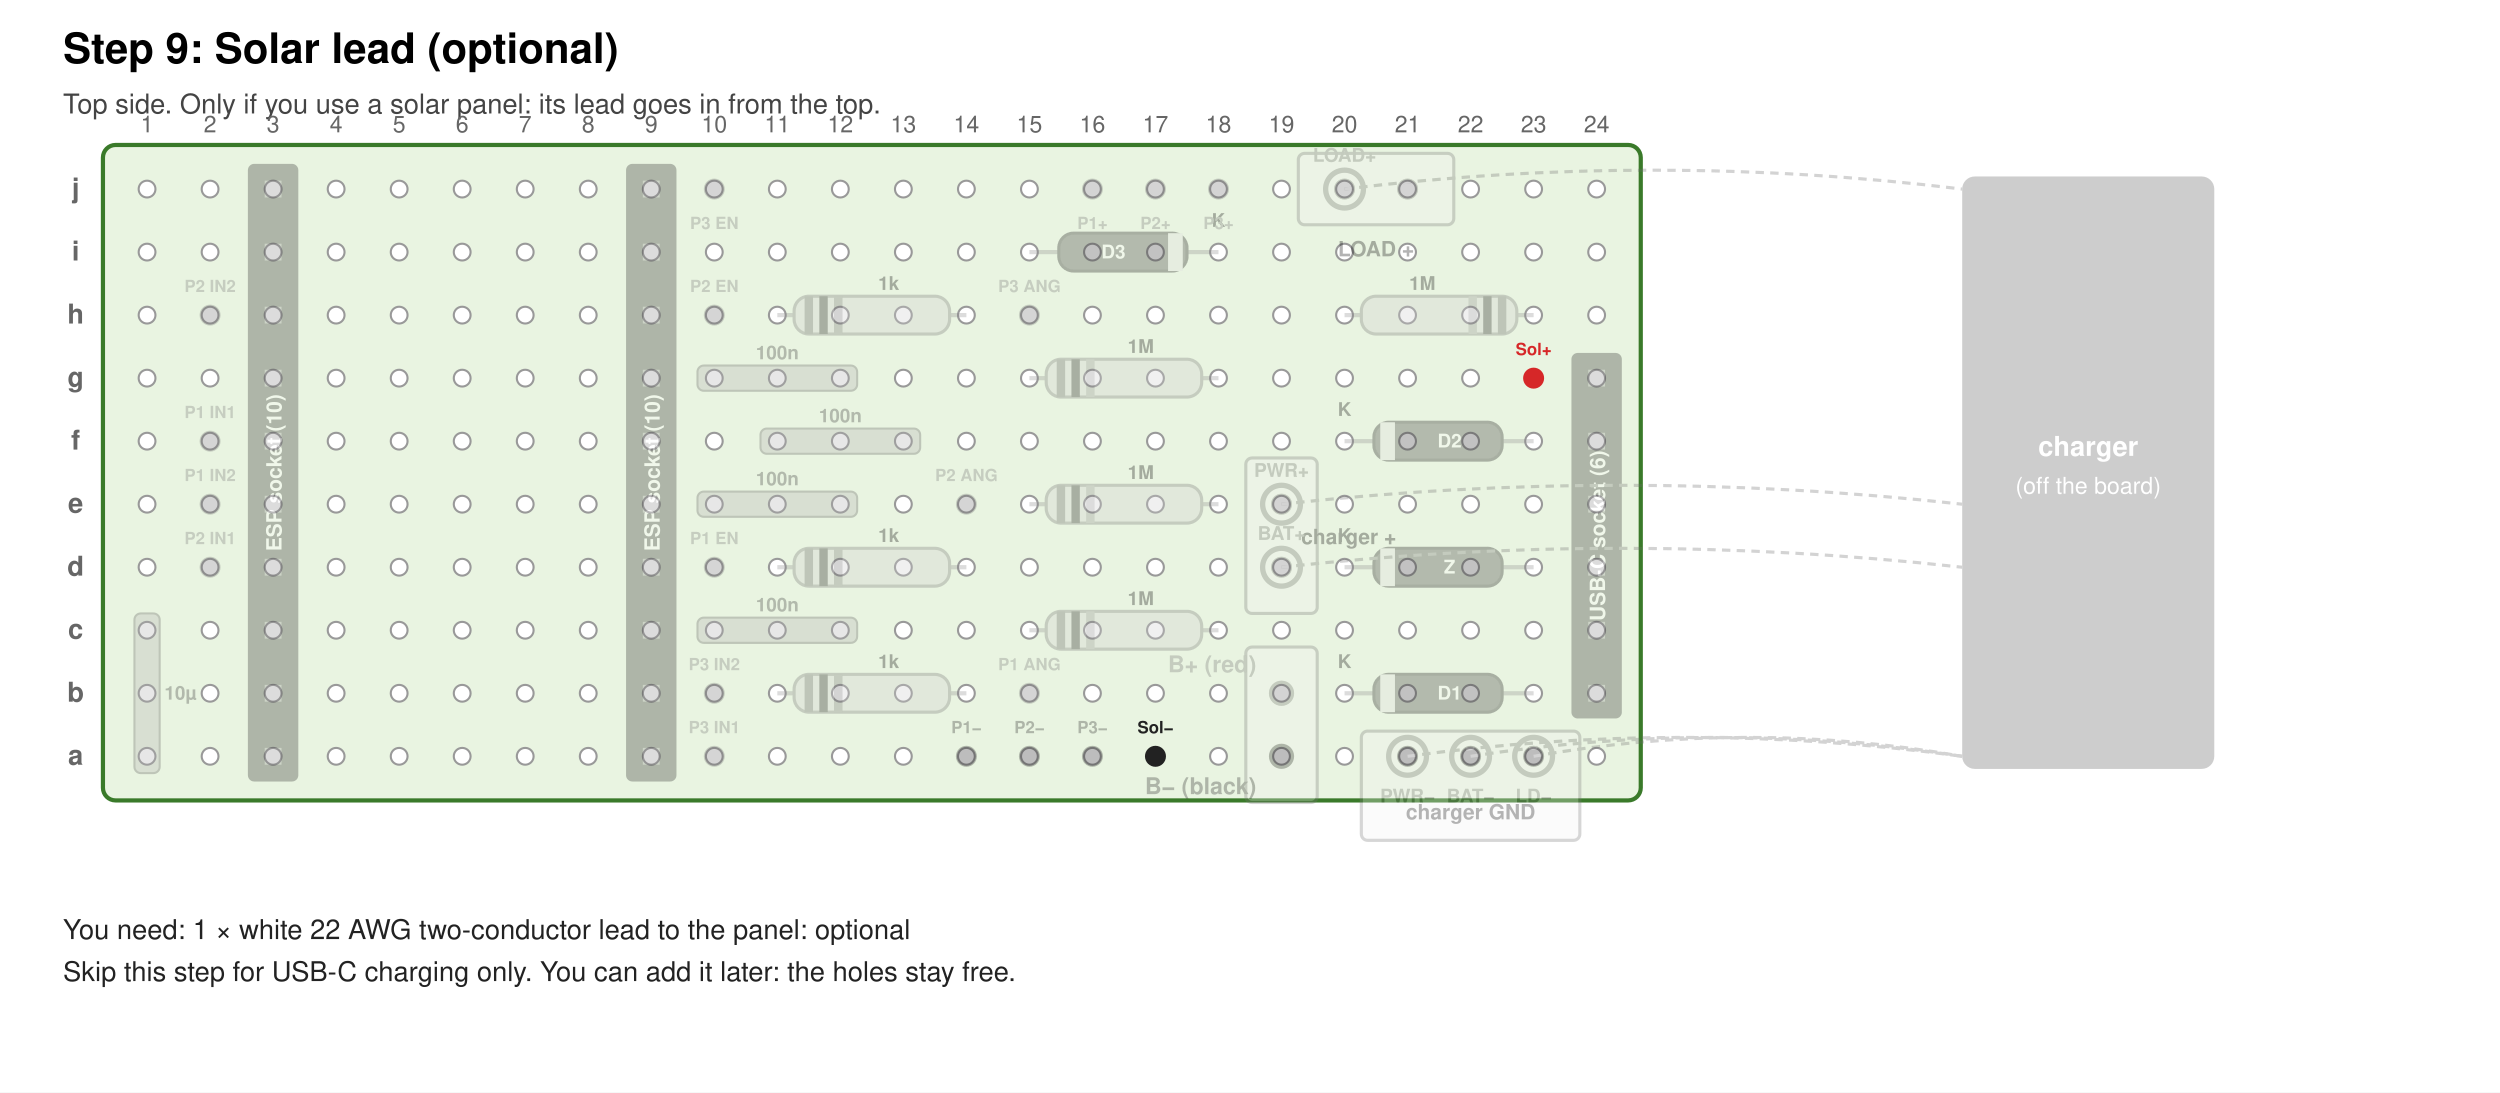
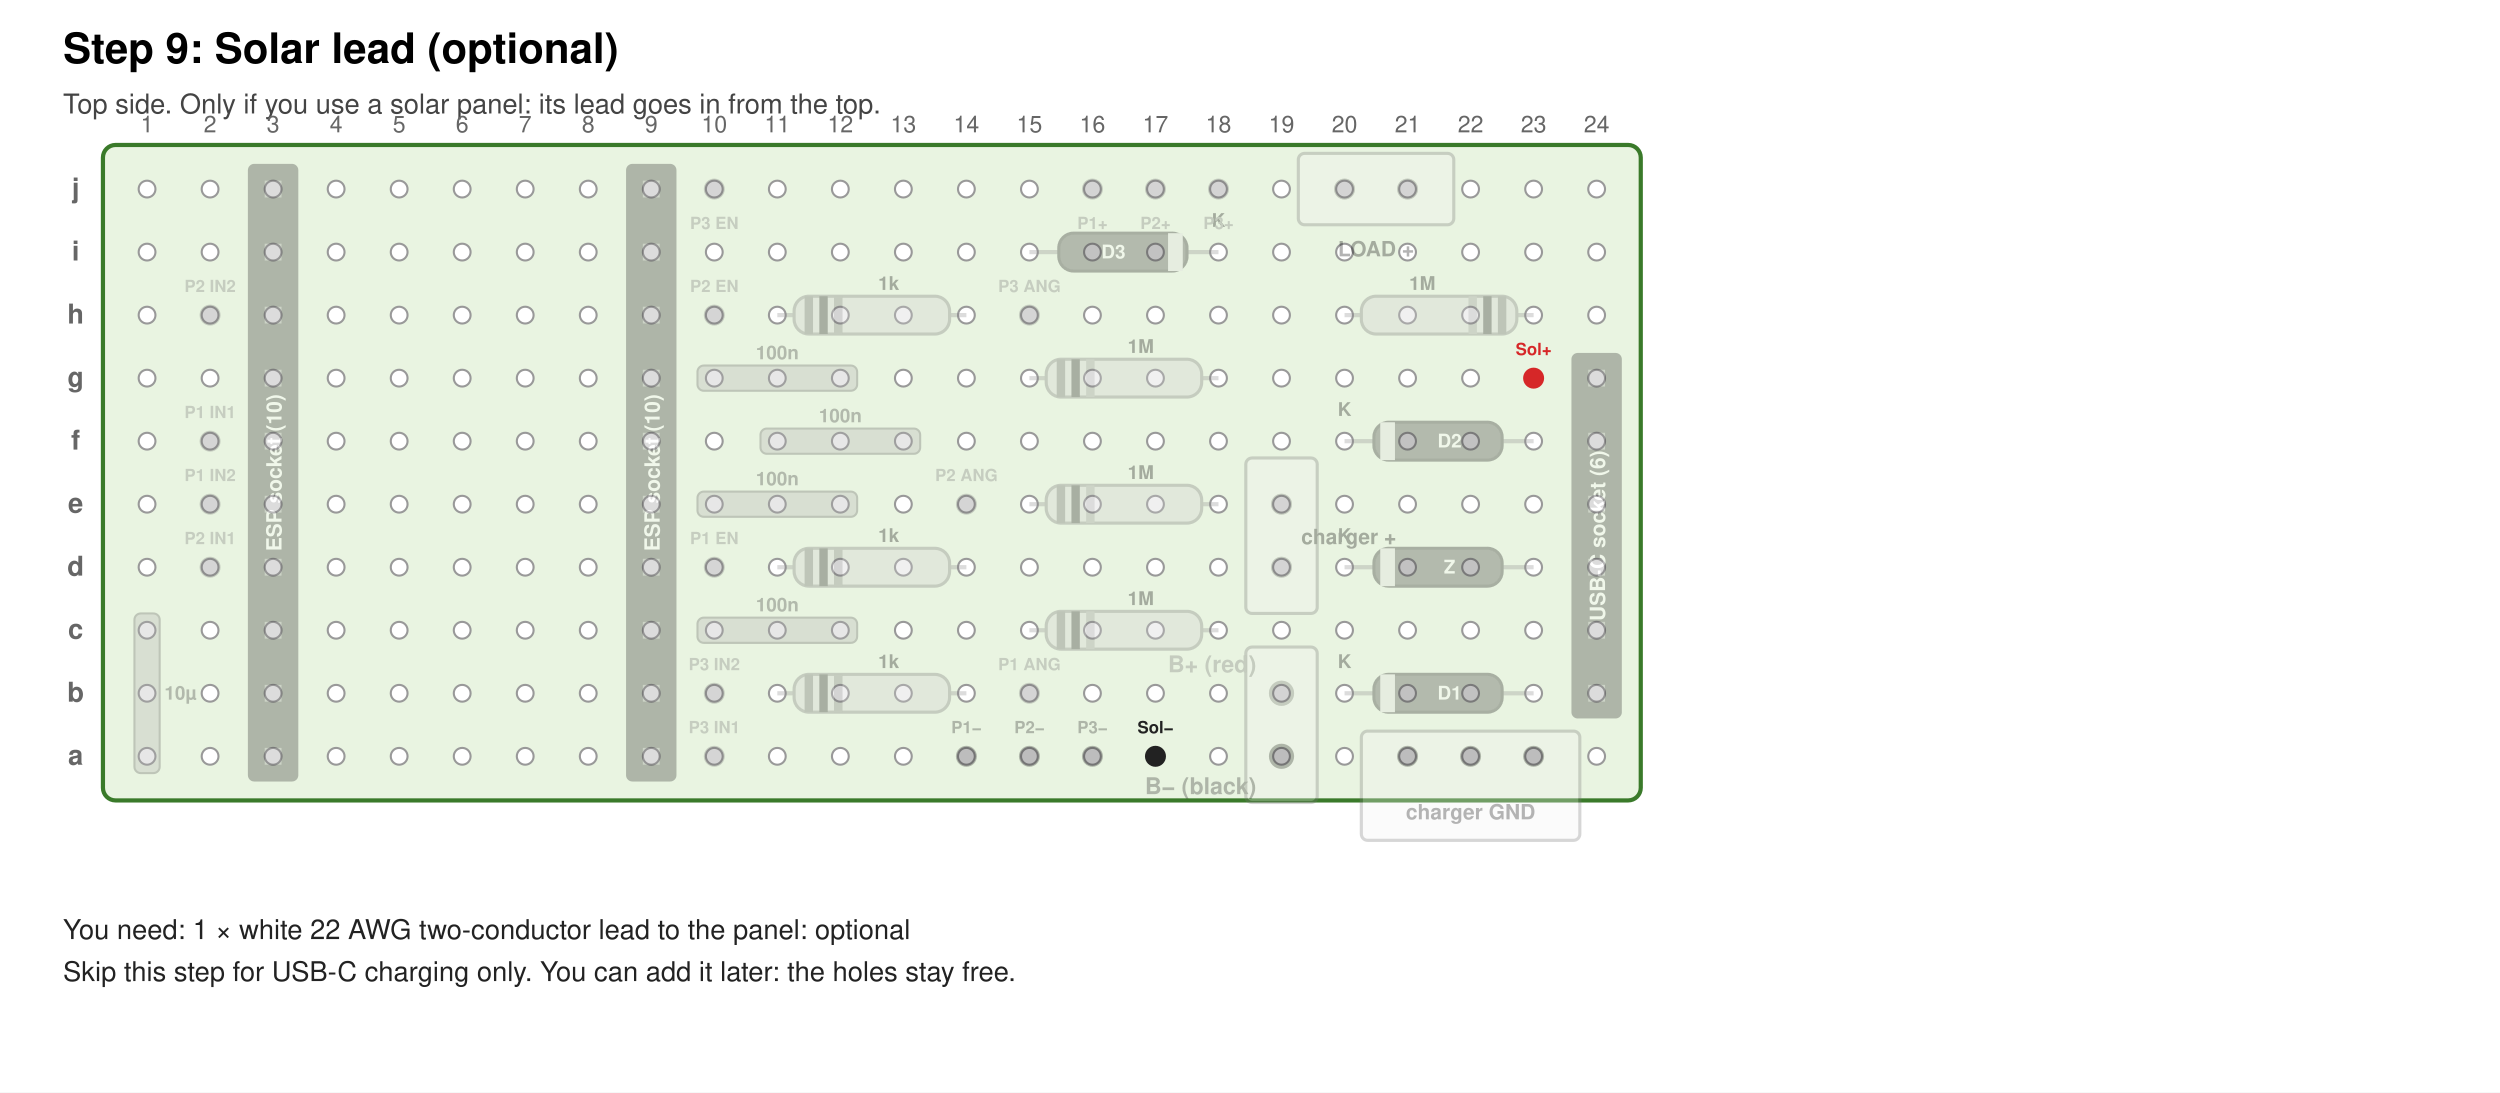
<svg xmlns="http://www.w3.org/2000/svg" width="1190" height="520" font-family="Helvetica,Arial">
  <defs>
    <filter id="mute">
      <feColorMatrix type="saturate" values="0" />
    </filter>
  </defs>
  <rect width="100%" height="100%" fill="#ffffff" />
  <text x="30" y="30" font-size="20" font-weight="bold">Step 9: Solar lead (optional)</text>
  <text x="30" y="54" font-size="13" fill="#444">Top side. Only if you use a solar panel: its lead goes in from the top.</text>
  <rect x="49" y="69" width="732" height="312" rx="6" fill="#e9f4e1" stroke="#3a7a2a" stroke-width="2" />
  <text x="70" y="63" font-size="11" fill="#666" text-anchor="middle">1</text>
  <text x="100" y="63" font-size="11" fill="#666" text-anchor="middle">2</text>
  <text x="130" y="63" font-size="11" fill="#666" text-anchor="middle">3</text>
  <text x="160" y="63" font-size="11" fill="#666" text-anchor="middle">4</text>
  <text x="190" y="63" font-size="11" fill="#666" text-anchor="middle">5</text>
  <text x="220" y="63" font-size="11" fill="#666" text-anchor="middle">6</text>
  <text x="250" y="63" font-size="11" fill="#666" text-anchor="middle">7</text>
  <text x="280" y="63" font-size="11" fill="#666" text-anchor="middle">8</text>
  <text x="310" y="63" font-size="11" fill="#666" text-anchor="middle">9</text>
  <text x="340" y="63" font-size="11" fill="#666" text-anchor="middle">10</text>
  <text x="370" y="63" font-size="11" fill="#666" text-anchor="middle">11</text>
  <text x="400" y="63" font-size="11" fill="#666" text-anchor="middle">12</text>
  <text x="430" y="63" font-size="11" fill="#666" text-anchor="middle">13</text>
  <text x="460" y="63" font-size="11" fill="#666" text-anchor="middle">14</text>
  <text x="490" y="63" font-size="11" fill="#666" text-anchor="middle">15</text>
  <text x="520" y="63" font-size="11" fill="#666" text-anchor="middle">16</text>
  <text x="550" y="63" font-size="11" fill="#666" text-anchor="middle">17</text>
  <text x="580" y="63" font-size="11" fill="#666" text-anchor="middle">18</text>
  <text x="610" y="63" font-size="11" fill="#666" text-anchor="middle">19</text>
  <text x="640" y="63" font-size="11" fill="#666" text-anchor="middle">20</text>
  <text x="670" y="63" font-size="11" fill="#666" text-anchor="middle">21</text>
  <text x="700" y="63" font-size="11" fill="#666" text-anchor="middle">22</text>
  <text x="730" y="63" font-size="11" fill="#666" text-anchor="middle">23</text>
  <text x="760" y="63" font-size="11" fill="#666" text-anchor="middle">24</text>
  <text x="36" y="364" font-size="13" font-weight="bold" fill="#666" text-anchor="middle">a</text>
  <text x="36" y="334" font-size="13" font-weight="bold" fill="#666" text-anchor="middle">b</text>
  <text x="36" y="304" font-size="13" font-weight="bold" fill="#666" text-anchor="middle">c</text>
  <text x="36" y="274" font-size="13" font-weight="bold" fill="#666" text-anchor="middle">d</text>
  <text x="36" y="244" font-size="13" font-weight="bold" fill="#666" text-anchor="middle">e</text>
  <text x="36" y="214" font-size="13" font-weight="bold" fill="#666" text-anchor="middle">f</text>
  <text x="36" y="184" font-size="13" font-weight="bold" fill="#666" text-anchor="middle">g</text>
  <text x="36" y="154" font-size="13" font-weight="bold" fill="#666" text-anchor="middle">h</text>
  <text x="36" y="124" font-size="13" font-weight="bold" fill="#666" text-anchor="middle">i</text>
  <text x="36" y="94" font-size="13" font-weight="bold" fill="#666" text-anchor="middle">j</text>
  <circle cx="70" cy="360" r="4" fill="#fff" stroke="#999" />
  <circle cx="70" cy="330" r="4" fill="#fff" stroke="#999" />
  <circle cx="70" cy="300" r="4" fill="#fff" stroke="#999" />
  <circle cx="70" cy="270" r="4" fill="#fff" stroke="#999" />
  <circle cx="70" cy="240" r="4" fill="#fff" stroke="#999" />
  <circle cx="70" cy="210" r="4" fill="#fff" stroke="#999" />
  <circle cx="70" cy="180" r="4" fill="#fff" stroke="#999" />
  <circle cx="70" cy="150" r="4" fill="#fff" stroke="#999" />
  <circle cx="70" cy="120" r="4" fill="#fff" stroke="#999" />
  <circle cx="70" cy="90" r="4" fill="#fff" stroke="#999" />
  <circle cx="100" cy="360" r="4" fill="#fff" stroke="#999" />
  <circle cx="100" cy="330" r="4" fill="#fff" stroke="#999" />
  <circle cx="100" cy="300" r="4" fill="#fff" stroke="#999" />
  <circle cx="100" cy="270" r="4" fill="#fff" stroke="#999" />
  <circle cx="100" cy="240" r="4" fill="#fff" stroke="#999" />
  <circle cx="100" cy="210" r="4" fill="#fff" stroke="#999" />
  <circle cx="100" cy="180" r="4" fill="#fff" stroke="#999" />
  <circle cx="100" cy="150" r="4" fill="#fff" stroke="#999" />
  <circle cx="100" cy="120" r="4" fill="#fff" stroke="#999" />
  <circle cx="100" cy="90" r="4" fill="#fff" stroke="#999" />
  <circle cx="130" cy="360" r="4" fill="#fff" stroke="#999" />
  <circle cx="130" cy="330" r="4" fill="#fff" stroke="#999" />
  <circle cx="130" cy="300" r="4" fill="#fff" stroke="#999" />
  <circle cx="130" cy="270" r="4" fill="#fff" stroke="#999" />
  <circle cx="130" cy="240" r="4" fill="#fff" stroke="#999" />
  <circle cx="130" cy="210" r="4" fill="#fff" stroke="#999" />
  <circle cx="130" cy="180" r="4" fill="#fff" stroke="#999" />
  <circle cx="130" cy="150" r="4" fill="#fff" stroke="#999" />
  <circle cx="130" cy="120" r="4" fill="#fff" stroke="#999" />
  <circle cx="130" cy="90" r="4" fill="#fff" stroke="#999" />
  <circle cx="160" cy="360" r="4" fill="#fff" stroke="#999" />
  <circle cx="160" cy="330" r="4" fill="#fff" stroke="#999" />
  <circle cx="160" cy="300" r="4" fill="#fff" stroke="#999" />
  <circle cx="160" cy="270" r="4" fill="#fff" stroke="#999" />
  <circle cx="160" cy="240" r="4" fill="#fff" stroke="#999" />
  <circle cx="160" cy="210" r="4" fill="#fff" stroke="#999" />
  <circle cx="160" cy="180" r="4" fill="#fff" stroke="#999" />
  <circle cx="160" cy="150" r="4" fill="#fff" stroke="#999" />
  <circle cx="160" cy="120" r="4" fill="#fff" stroke="#999" />
  <circle cx="160" cy="90" r="4" fill="#fff" stroke="#999" />
  <circle cx="190" cy="360" r="4" fill="#fff" stroke="#999" />
  <circle cx="190" cy="330" r="4" fill="#fff" stroke="#999" />
  <circle cx="190" cy="300" r="4" fill="#fff" stroke="#999" />
  <circle cx="190" cy="270" r="4" fill="#fff" stroke="#999" />
  <circle cx="190" cy="240" r="4" fill="#fff" stroke="#999" />
  <circle cx="190" cy="210" r="4" fill="#fff" stroke="#999" />
  <circle cx="190" cy="180" r="4" fill="#fff" stroke="#999" />
  <circle cx="190" cy="150" r="4" fill="#fff" stroke="#999" />
  <circle cx="190" cy="120" r="4" fill="#fff" stroke="#999" />
  <circle cx="190" cy="90" r="4" fill="#fff" stroke="#999" />
  <circle cx="220" cy="360" r="4" fill="#fff" stroke="#999" />
  <circle cx="220" cy="330" r="4" fill="#fff" stroke="#999" />
  <circle cx="220" cy="300" r="4" fill="#fff" stroke="#999" />
  <circle cx="220" cy="270" r="4" fill="#fff" stroke="#999" />
  <circle cx="220" cy="240" r="4" fill="#fff" stroke="#999" />
  <circle cx="220" cy="210" r="4" fill="#fff" stroke="#999" />
  <circle cx="220" cy="180" r="4" fill="#fff" stroke="#999" />
  <circle cx="220" cy="150" r="4" fill="#fff" stroke="#999" />
  <circle cx="220" cy="120" r="4" fill="#fff" stroke="#999" />
  <circle cx="220" cy="90" r="4" fill="#fff" stroke="#999" />
  <circle cx="250" cy="360" r="4" fill="#fff" stroke="#999" />
  <circle cx="250" cy="330" r="4" fill="#fff" stroke="#999" />
  <circle cx="250" cy="300" r="4" fill="#fff" stroke="#999" />
  <circle cx="250" cy="270" r="4" fill="#fff" stroke="#999" />
  <circle cx="250" cy="240" r="4" fill="#fff" stroke="#999" />
  <circle cx="250" cy="210" r="4" fill="#fff" stroke="#999" />
  <circle cx="250" cy="180" r="4" fill="#fff" stroke="#999" />
  <circle cx="250" cy="150" r="4" fill="#fff" stroke="#999" />
  <circle cx="250" cy="120" r="4" fill="#fff" stroke="#999" />
  <circle cx="250" cy="90" r="4" fill="#fff" stroke="#999" />
  <circle cx="280" cy="360" r="4" fill="#fff" stroke="#999" />
  <circle cx="280" cy="330" r="4" fill="#fff" stroke="#999" />
  <circle cx="280" cy="300" r="4" fill="#fff" stroke="#999" />
  <circle cx="280" cy="270" r="4" fill="#fff" stroke="#999" />
  <circle cx="280" cy="240" r="4" fill="#fff" stroke="#999" />
  <circle cx="280" cy="210" r="4" fill="#fff" stroke="#999" />
  <circle cx="280" cy="180" r="4" fill="#fff" stroke="#999" />
  <circle cx="280" cy="150" r="4" fill="#fff" stroke="#999" />
  <circle cx="280" cy="120" r="4" fill="#fff" stroke="#999" />
  <circle cx="280" cy="90" r="4" fill="#fff" stroke="#999" />
  <circle cx="310" cy="360" r="4" fill="#fff" stroke="#999" />
  <circle cx="310" cy="330" r="4" fill="#fff" stroke="#999" />
  <circle cx="310" cy="300" r="4" fill="#fff" stroke="#999" />
  <circle cx="310" cy="270" r="4" fill="#fff" stroke="#999" />
  <circle cx="310" cy="240" r="4" fill="#fff" stroke="#999" />
  <circle cx="310" cy="210" r="4" fill="#fff" stroke="#999" />
  <circle cx="310" cy="180" r="4" fill="#fff" stroke="#999" />
  <circle cx="310" cy="150" r="4" fill="#fff" stroke="#999" />
  <circle cx="310" cy="120" r="4" fill="#fff" stroke="#999" />
  <circle cx="310" cy="90" r="4" fill="#fff" stroke="#999" />
  <circle cx="340" cy="360" r="4" fill="#fff" stroke="#999" />
  <circle cx="340" cy="330" r="4" fill="#fff" stroke="#999" />
  <circle cx="340" cy="300" r="4" fill="#fff" stroke="#999" />
  <circle cx="340" cy="270" r="4" fill="#fff" stroke="#999" />
  <circle cx="340" cy="240" r="4" fill="#fff" stroke="#999" />
  <circle cx="340" cy="210" r="4" fill="#fff" stroke="#999" />
  <circle cx="340" cy="180" r="4" fill="#fff" stroke="#999" />
  <circle cx="340" cy="150" r="4" fill="#fff" stroke="#999" />
  <circle cx="340" cy="120" r="4" fill="#fff" stroke="#999" />
  <circle cx="340" cy="90" r="4" fill="#fff" stroke="#999" />
  <circle cx="370" cy="360" r="4" fill="#fff" stroke="#999" />
  <circle cx="370" cy="330" r="4" fill="#fff" stroke="#999" />
  <circle cx="370" cy="300" r="4" fill="#fff" stroke="#999" />
  <circle cx="370" cy="270" r="4" fill="#fff" stroke="#999" />
  <circle cx="370" cy="240" r="4" fill="#fff" stroke="#999" />
  <circle cx="370" cy="210" r="4" fill="#fff" stroke="#999" />
  <circle cx="370" cy="180" r="4" fill="#fff" stroke="#999" />
  <circle cx="370" cy="150" r="4" fill="#fff" stroke="#999" />
  <circle cx="370" cy="120" r="4" fill="#fff" stroke="#999" />
  <circle cx="370" cy="90" r="4" fill="#fff" stroke="#999" />
  <circle cx="400" cy="360" r="4" fill="#fff" stroke="#999" />
  <circle cx="400" cy="330" r="4" fill="#fff" stroke="#999" />
  <circle cx="400" cy="300" r="4" fill="#fff" stroke="#999" />
  <circle cx="400" cy="270" r="4" fill="#fff" stroke="#999" />
  <circle cx="400" cy="240" r="4" fill="#fff" stroke="#999" />
  <circle cx="400" cy="210" r="4" fill="#fff" stroke="#999" />
  <circle cx="400" cy="180" r="4" fill="#fff" stroke="#999" />
  <circle cx="400" cy="150" r="4" fill="#fff" stroke="#999" />
  <circle cx="400" cy="120" r="4" fill="#fff" stroke="#999" />
  <circle cx="400" cy="90" r="4" fill="#fff" stroke="#999" />
  <circle cx="430" cy="360" r="4" fill="#fff" stroke="#999" />
  <circle cx="430" cy="330" r="4" fill="#fff" stroke="#999" />
  <circle cx="430" cy="300" r="4" fill="#fff" stroke="#999" />
  <circle cx="430" cy="270" r="4" fill="#fff" stroke="#999" />
  <circle cx="430" cy="240" r="4" fill="#fff" stroke="#999" />
  <circle cx="430" cy="210" r="4" fill="#fff" stroke="#999" />
  <circle cx="430" cy="180" r="4" fill="#fff" stroke="#999" />
  <circle cx="430" cy="150" r="4" fill="#fff" stroke="#999" />
  <circle cx="430" cy="120" r="4" fill="#fff" stroke="#999" />
  <circle cx="430" cy="90" r="4" fill="#fff" stroke="#999" />
  <circle cx="460" cy="360" r="4" fill="#fff" stroke="#999" />
  <circle cx="460" cy="330" r="4" fill="#fff" stroke="#999" />
  <circle cx="460" cy="300" r="4" fill="#fff" stroke="#999" />
  <circle cx="460" cy="270" r="4" fill="#fff" stroke="#999" />
  <circle cx="460" cy="240" r="4" fill="#fff" stroke="#999" />
  <circle cx="460" cy="210" r="4" fill="#fff" stroke="#999" />
  <circle cx="460" cy="180" r="4" fill="#fff" stroke="#999" />
  <circle cx="460" cy="150" r="4" fill="#fff" stroke="#999" />
  <circle cx="460" cy="120" r="4" fill="#fff" stroke="#999" />
  <circle cx="460" cy="90" r="4" fill="#fff" stroke="#999" />
  <circle cx="490" cy="360" r="4" fill="#fff" stroke="#999" />
  <circle cx="490" cy="330" r="4" fill="#fff" stroke="#999" />
  <circle cx="490" cy="300" r="4" fill="#fff" stroke="#999" />
  <circle cx="490" cy="270" r="4" fill="#fff" stroke="#999" />
  <circle cx="490" cy="240" r="4" fill="#fff" stroke="#999" />
  <circle cx="490" cy="210" r="4" fill="#fff" stroke="#999" />
  <circle cx="490" cy="180" r="4" fill="#fff" stroke="#999" />
  <circle cx="490" cy="150" r="4" fill="#fff" stroke="#999" />
  <circle cx="490" cy="120" r="4" fill="#fff" stroke="#999" />
  <circle cx="490" cy="90" r="4" fill="#fff" stroke="#999" />
  <circle cx="520" cy="360" r="4" fill="#fff" stroke="#999" />
  <circle cx="520" cy="330" r="4" fill="#fff" stroke="#999" />
  <circle cx="520" cy="300" r="4" fill="#fff" stroke="#999" />
  <circle cx="520" cy="270" r="4" fill="#fff" stroke="#999" />
  <circle cx="520" cy="240" r="4" fill="#fff" stroke="#999" />
  <circle cx="520" cy="210" r="4" fill="#fff" stroke="#999" />
  <circle cx="520" cy="180" r="4" fill="#fff" stroke="#999" />
  <circle cx="520" cy="150" r="4" fill="#fff" stroke="#999" />
  <circle cx="520" cy="120" r="4" fill="#fff" stroke="#999" />
  <circle cx="520" cy="90" r="4" fill="#fff" stroke="#999" />
  <circle cx="550" cy="360" r="4" fill="#fff" stroke="#999" />
  <circle cx="550" cy="330" r="4" fill="#fff" stroke="#999" />
  <circle cx="550" cy="300" r="4" fill="#fff" stroke="#999" />
  <circle cx="550" cy="270" r="4" fill="#fff" stroke="#999" />
  <circle cx="550" cy="240" r="4" fill="#fff" stroke="#999" />
  <circle cx="550" cy="210" r="4" fill="#fff" stroke="#999" />
  <circle cx="550" cy="180" r="4" fill="#fff" stroke="#999" />
  <circle cx="550" cy="150" r="4" fill="#fff" stroke="#999" />
  <circle cx="550" cy="120" r="4" fill="#fff" stroke="#999" />
  <circle cx="550" cy="90" r="4" fill="#fff" stroke="#999" />
  <circle cx="580" cy="360" r="4" fill="#fff" stroke="#999" />
  <circle cx="580" cy="330" r="4" fill="#fff" stroke="#999" />
  <circle cx="580" cy="300" r="4" fill="#fff" stroke="#999" />
  <circle cx="580" cy="270" r="4" fill="#fff" stroke="#999" />
  <circle cx="580" cy="240" r="4" fill="#fff" stroke="#999" />
  <circle cx="580" cy="210" r="4" fill="#fff" stroke="#999" />
  <circle cx="580" cy="180" r="4" fill="#fff" stroke="#999" />
  <circle cx="580" cy="150" r="4" fill="#fff" stroke="#999" />
  <circle cx="580" cy="120" r="4" fill="#fff" stroke="#999" />
  <circle cx="580" cy="90" r="4" fill="#fff" stroke="#999" />
  <circle cx="610" cy="360" r="4" fill="#fff" stroke="#999" />
  <circle cx="610" cy="330" r="4" fill="#fff" stroke="#999" />
  <circle cx="610" cy="300" r="4" fill="#fff" stroke="#999" />
  <circle cx="610" cy="270" r="4" fill="#fff" stroke="#999" />
  <circle cx="610" cy="240" r="4" fill="#fff" stroke="#999" />
  <circle cx="610" cy="210" r="4" fill="#fff" stroke="#999" />
  <circle cx="610" cy="180" r="4" fill="#fff" stroke="#999" />
  <circle cx="610" cy="150" r="4" fill="#fff" stroke="#999" />
  <circle cx="610" cy="120" r="4" fill="#fff" stroke="#999" />
  <circle cx="610" cy="90" r="4" fill="#fff" stroke="#999" />
  <circle cx="640" cy="360" r="4" fill="#fff" stroke="#999" />
  <circle cx="640" cy="330" r="4" fill="#fff" stroke="#999" />
  <circle cx="640" cy="300" r="4" fill="#fff" stroke="#999" />
  <circle cx="640" cy="270" r="4" fill="#fff" stroke="#999" />
  <circle cx="640" cy="240" r="4" fill="#fff" stroke="#999" />
  <circle cx="640" cy="210" r="4" fill="#fff" stroke="#999" />
  <circle cx="640" cy="180" r="4" fill="#fff" stroke="#999" />
  <circle cx="640" cy="150" r="4" fill="#fff" stroke="#999" />
  <circle cx="640" cy="120" r="4" fill="#fff" stroke="#999" />
  <circle cx="640" cy="90" r="4" fill="#fff" stroke="#999" />
  <circle cx="670" cy="360" r="4" fill="#fff" stroke="#999" />
  <circle cx="670" cy="330" r="4" fill="#fff" stroke="#999" />
  <circle cx="670" cy="300" r="4" fill="#fff" stroke="#999" />
  <circle cx="670" cy="270" r="4" fill="#fff" stroke="#999" />
  <circle cx="670" cy="240" r="4" fill="#fff" stroke="#999" />
  <circle cx="670" cy="210" r="4" fill="#fff" stroke="#999" />
  <circle cx="670" cy="180" r="4" fill="#fff" stroke="#999" />
  <circle cx="670" cy="150" r="4" fill="#fff" stroke="#999" />
  <circle cx="670" cy="120" r="4" fill="#fff" stroke="#999" />
  <circle cx="670" cy="90" r="4" fill="#fff" stroke="#999" />
  <circle cx="700" cy="360" r="4" fill="#fff" stroke="#999" />
  <circle cx="700" cy="330" r="4" fill="#fff" stroke="#999" />
  <circle cx="700" cy="300" r="4" fill="#fff" stroke="#999" />
  <circle cx="700" cy="270" r="4" fill="#fff" stroke="#999" />
  <circle cx="700" cy="240" r="4" fill="#fff" stroke="#999" />
  <circle cx="700" cy="210" r="4" fill="#fff" stroke="#999" />
  <circle cx="700" cy="180" r="4" fill="#fff" stroke="#999" />
  <circle cx="700" cy="150" r="4" fill="#fff" stroke="#999" />
  <circle cx="700" cy="120" r="4" fill="#fff" stroke="#999" />
  <circle cx="700" cy="90" r="4" fill="#fff" stroke="#999" />
  <circle cx="730" cy="360" r="4" fill="#fff" stroke="#999" />
  <circle cx="730" cy="330" r="4" fill="#fff" stroke="#999" />
  <circle cx="730" cy="300" r="4" fill="#fff" stroke="#999" />
  <circle cx="730" cy="270" r="4" fill="#fff" stroke="#999" />
  <circle cx="730" cy="240" r="4" fill="#fff" stroke="#999" />
  <circle cx="730" cy="210" r="4" fill="#fff" stroke="#999" />
  <circle cx="730" cy="180" r="4" fill="#fff" stroke="#999" />
  <circle cx="730" cy="150" r="4" fill="#fff" stroke="#999" />
  <circle cx="730" cy="120" r="4" fill="#fff" stroke="#999" />
  <circle cx="730" cy="90" r="4" fill="#fff" stroke="#999" />
  <circle cx="760" cy="360" r="4" fill="#fff" stroke="#999" />
  <circle cx="760" cy="330" r="4" fill="#fff" stroke="#999" />
  <circle cx="760" cy="300" r="4" fill="#fff" stroke="#999" />
  <circle cx="760" cy="270" r="4" fill="#fff" stroke="#999" />
  <circle cx="760" cy="240" r="4" fill="#fff" stroke="#999" />
  <circle cx="760" cy="210" r="4" fill="#fff" stroke="#999" />
  <circle cx="760" cy="180" r="4" fill="#fff" stroke="#999" />
  <circle cx="760" cy="150" r="4" fill="#fff" stroke="#999" />
  <circle cx="760" cy="120" r="4" fill="#fff" stroke="#999" />
  <circle cx="760" cy="90" r="4" fill="#fff" stroke="#999" />
  <g filter="url(#mute)" opacity="0.3">
    <line x1="730" y1="150" x2="640" y2="150" stroke="#888" stroke-width="2" />
    <rect x="648" y="141" width="74" height="18" rx="7" fill="#e8c88a" stroke="#8a6a2a" stroke-width="1.5" />
    <rect x="713" y="141" width="4" height="18" fill="#8b4513" />
    <rect x="706" y="141" width="4" height="18" fill="#111" />
    <rect x="699" y="141" width="4" height="18" fill="#2ca02c" />
    <text x="677" y="138" font-size="9" text-anchor="middle" font-weight="bold">1M</text>
    <line x1="490" y1="180" x2="580" y2="180" stroke="#888" stroke-width="2" />
    <rect x="498" y="171" width="74" height="18" rx="7" fill="#e8c88a" stroke="#8a6a2a" stroke-width="1.5" />
    <rect x="503" y="171" width="4" height="18" fill="#8b4513" />
    <rect x="510" y="171" width="4" height="18" fill="#111" />
    <rect x="517" y="171" width="4" height="18" fill="#2ca02c" />
    <text x="543" y="168" font-size="9" text-anchor="middle" font-weight="bold">1M</text>
    <line x1="490" y1="240" x2="580" y2="240" stroke="#888" stroke-width="2" />
    <rect x="498" y="231" width="74" height="18" rx="7" fill="#e8c88a" stroke="#8a6a2a" stroke-width="1.5" />
    <rect x="503" y="231" width="4" height="18" fill="#8b4513" />
    <rect x="510" y="231" width="4" height="18" fill="#111" />
    <rect x="517" y="231" width="4" height="18" fill="#2ca02c" />
    <text x="543" y="228" font-size="9" text-anchor="middle" font-weight="bold">1M</text>
    <line x1="490" y1="300" x2="580" y2="300" stroke="#888" stroke-width="2" />
    <rect x="498" y="291" width="74" height="18" rx="7" fill="#e8c88a" stroke="#8a6a2a" stroke-width="1.5" />
    <rect x="503" y="291" width="4" height="18" fill="#8b4513" />
    <rect x="510" y="291" width="4" height="18" fill="#111" />
    <rect x="517" y="291" width="4" height="18" fill="#2ca02c" />
    <text x="543" y="288" font-size="9" text-anchor="middle" font-weight="bold">1M</text>
    <line x1="370" y1="330" x2="460" y2="330" stroke="#888" stroke-width="2" />
    <rect x="378" y="321" width="74" height="18" rx="7" fill="#e8c88a" stroke="#8a6a2a" stroke-width="1.5" />
    <rect x="383" y="321" width="4" height="18" fill="#8b4513" />
    <rect x="390" y="321" width="4" height="18" fill="#111" />
    <rect x="397" y="321" width="4" height="18" fill="#d62728" />
    <text x="423" y="318" font-size="9" text-anchor="middle" font-weight="bold">1k</text>
    <line x1="370" y1="270" x2="460" y2="270" stroke="#888" stroke-width="2" />
    <rect x="378" y="261" width="74" height="18" rx="7" fill="#e8c88a" stroke="#8a6a2a" stroke-width="1.5" />
    <rect x="383" y="261" width="4" height="18" fill="#8b4513" />
    <rect x="390" y="261" width="4" height="18" fill="#111" />
    <rect x="397" y="261" width="4" height="18" fill="#d62728" />
    <text x="423" y="258" font-size="9" text-anchor="middle" font-weight="bold">1k</text>
    <line x1="370" y1="150" x2="460" y2="150" stroke="#888" stroke-width="2" />
    <rect x="378" y="141" width="74" height="18" rx="7" fill="#e8c88a" stroke="#8a6a2a" stroke-width="1.5" />
    <rect x="383" y="141" width="4" height="18" fill="#8b4513" />
    <rect x="390" y="141" width="4" height="18" fill="#111" />
    <rect x="397" y="141" width="4" height="18" fill="#d62728" />
    <text x="423" y="138" font-size="9" text-anchor="middle" font-weight="bold">1k</text>
    <line x1="490" y1="120" x2="580" y2="120" stroke="#888" stroke-width="2" />
    <rect x="504" y="111" width="61" height="18" rx="7" fill="#333" stroke="#111" stroke-width="1.5" />
    <rect x="556" y="111" width="7" height="18" fill="#ddd" />
    <text x="530" y="123" font-size="9" fill="#fff" text-anchor="middle" font-weight="bold">D3</text>
    <text x="580" y="108" font-size="9" fill="#000" text-anchor="middle" font-weight="bold">K</text>
    <line x1="730" y1="330" x2="640" y2="330" stroke="#888" stroke-width="2" />
    <rect x="654" y="321" width="61" height="18" rx="7" fill="#333" stroke="#111" stroke-width="1.5" />
    <rect x="657" y="321" width="7" height="18" fill="#ddd" />
    <text x="690" y="333" font-size="9" fill="#fff" text-anchor="middle" font-weight="bold">D1</text>
    <text x="640" y="318" font-size="9" fill="#000" text-anchor="middle" font-weight="bold">K</text>
    <line x1="730" y1="210" x2="640" y2="210" stroke="#888" stroke-width="2" />
    <rect x="654" y="201" width="61" height="18" rx="7" fill="#333" stroke="#111" stroke-width="1.5" />
    <rect x="657" y="201" width="7" height="18" fill="#ddd" />
    <text x="690" y="213" font-size="9" fill="#fff" text-anchor="middle" font-weight="bold">D2</text>
    <text x="640" y="198" font-size="9" fill="#000" text-anchor="middle" font-weight="bold">K</text>
    <line x1="730" y1="270" x2="640" y2="270" stroke="#888" stroke-width="2" />
    <rect x="654" y="261" width="61" height="18" rx="7" fill="#333" stroke="#111" stroke-width="1.5" />
    <rect x="657" y="261" width="7" height="18" fill="#ddd" />
    <text x="690" y="273" font-size="9" fill="#fff" text-anchor="middle" font-weight="bold">Z</text>
    <text x="640" y="258" font-size="9" fill="#000" text-anchor="middle" font-weight="bold">K</text>
    <rect x="64" y="292" width="12" height="76" rx="3" fill="#7fb2e5" stroke="#2a5a8a" />
    <text x="86" y="333" font-size="9" text-anchor="middle" fill="#0b2e55" font-weight="bold">10µ</text>
    <rect x="362" y="204" width="76" height="12" rx="3" fill="#7fb2e5" stroke="#2a5a8a" />
    <text x="400" y="201" font-size="9" text-anchor="middle" fill="#0b2e55" font-weight="bold">100n</text>
    <rect x="332" y="294" width="76" height="12" rx="3" fill="#7fb2e5" stroke="#2a5a8a" />
    <text x="370" y="291" font-size="9" text-anchor="middle" fill="#0b2e55" font-weight="bold">100n</text>
    <rect x="332" y="234" width="76" height="12" rx="3" fill="#7fb2e5" stroke="#2a5a8a" />
    <text x="370" y="231" font-size="9" text-anchor="middle" fill="#0b2e55" font-weight="bold">100n</text>
    <rect x="332" y="174" width="76" height="12" rx="3" fill="#7fb2e5" stroke="#2a5a8a" />
    <text x="370" y="171" font-size="9" text-anchor="middle" fill="#0b2e55" font-weight="bold">100n</text>
    <rect x="118" y="78" width="24" height="294" rx="3" fill="#222" />
    <rect x="126" y="356" width="8" height="8" fill="#888" />
    <rect x="126" y="326" width="8" height="8" fill="#888" />
    <rect x="126" y="296" width="8" height="8" fill="#888" />
    <rect x="126" y="266" width="8" height="8" fill="#888" />
    <rect x="126" y="236" width="8" height="8" fill="#888" />
    <rect x="126" y="206" width="8" height="8" fill="#888" />
    <rect x="126" y="176" width="8" height="8" fill="#888" />
    <rect x="126" y="146" width="8" height="8" fill="#888" />
    <rect x="126" y="116" width="8" height="8" fill="#888" />
    <rect x="126" y="86" width="8" height="8" fill="#888" />
    <text x="130" y="229" font-size="10" fill="#fff" text-anchor="middle" font-weight="bold" transform="rotate(-90 130 225)">ESP socket (10)</text>
    <rect x="298" y="78" width="24" height="294" rx="3" fill="#222" />
    <rect x="306" y="356" width="8" height="8" fill="#888" />
    <rect x="306" y="326" width="8" height="8" fill="#888" />
    <rect x="306" y="296" width="8" height="8" fill="#888" />
    <rect x="306" y="266" width="8" height="8" fill="#888" />
    <rect x="306" y="236" width="8" height="8" fill="#888" />
    <rect x="306" y="206" width="8" height="8" fill="#888" />
    <rect x="306" y="176" width="8" height="8" fill="#888" />
    <rect x="306" y="146" width="8" height="8" fill="#888" />
    <rect x="306" y="116" width="8" height="8" fill="#888" />
    <rect x="306" y="86" width="8" height="8" fill="#888" />
    <text x="310" y="229" font-size="10" fill="#fff" text-anchor="middle" font-weight="bold" transform="rotate(-90 310 225)">ESP socket (10)</text>
    <rect x="748" y="168" width="24" height="174" rx="3" fill="#222" />
    <rect x="756" y="326" width="8" height="8" fill="#888" />
    <rect x="756" y="296" width="8" height="8" fill="#888" />
    <rect x="756" y="266" width="8" height="8" fill="#888" />
    <rect x="756" y="236" width="8" height="8" fill="#888" />
    <rect x="756" y="206" width="8" height="8" fill="#888" />
    <rect x="756" y="176" width="8" height="8" fill="#888" />
    <text x="760" y="259" font-size="10" fill="#fff" text-anchor="middle" font-weight="bold" transform="rotate(-90 760 255)">USB-C socket (6)</text>
    <rect x="593" y="308" width="34" height="74" rx="3" fill="#f4f1e8" stroke="#777" stroke-width="1.5" />
    <circle cx="610" cy="360" r="5" fill="#222222" />
    <circle cx="610" cy="330" r="5" fill="#d62728" />
    <rect x="593" y="218" width="34" height="74" rx="3" fill="#f4f1e8" stroke="#777" stroke-width="1.5" />
    <circle cx="610" cy="270" r="5" fill="#d62728" />
    <circle cx="610" cy="240" r="5" fill="#d62728" />
    <text x="642" y="259" font-size="10" text-anchor="middle" font-weight="bold">charger +</text>
    <rect x="618" y="73" width="74" height="34" rx="3" fill="#f4f1e8" stroke="#777" stroke-width="1.5" />
    <circle cx="640" cy="90" r="5" fill="#d62728" />
    <circle cx="670" cy="90" r="5" fill="#d62728" />
    <text x="655" y="122" font-size="10" text-anchor="middle" font-weight="bold">LOAD +</text>
    <rect x="648" y="348" width="104" height="52" rx="3" fill="#f4f1e8" stroke="#777" stroke-width="1.5" />
    <circle cx="670" cy="360" r="5" fill="#222222" />
    <circle cx="700" cy="360" r="5" fill="#222222" />
    <circle cx="730" cy="360" r="5" fill="#222222" />
    <text x="700" y="390" font-size="10" text-anchor="middle" font-weight="bold">charger GND</text>
    <circle cx="610" cy="360" r="6" fill="#222" />
    <text x="598" y="378" font-size="11" fill="#222" text-anchor="end" font-weight="bold">B− (black)</text>
    <circle cx="610" cy="330" r="6" fill="#d62728" />
    <text x="598" y="320" font-size="11" fill="#d62728" text-anchor="end" font-weight="bold">B+ (red)</text>
-     <rect x="934" y="84" width="120" height="282" rx="6" fill="#3b3b3b" opacity="0.85" />
-     <text x="994" y="217" font-size="13" fill="#fff" text-anchor="middle" font-weight="bold">charger</text>
-     <text x="994" y="235" font-size="11" fill="#fff" text-anchor="middle">(off the board)</text>
-     <circle cx="610" cy="240" r="9" fill="none" stroke="#0a7a3a" stroke-width="2.5" />
-     <path d="M610 240 Q772 222 934 240" fill="none" stroke="#0a7a3a" stroke-width="1.5" stroke-dasharray="4,3" />
-     <text x="610" y="227" font-size="9" fill="#0a7a3a" text-anchor="middle" font-weight="bold">PWR+</text>
-     <circle cx="670" cy="360" r="9" fill="none" stroke="#0a7a3a" stroke-width="2.5" />
-     <path d="M670 360 Q802 342 934 360" fill="none" stroke="#0a7a3a" stroke-width="1.5" stroke-dasharray="4,3" />
-     <text x="670" y="382" font-size="9" fill="#0a7a3a" text-anchor="middle" font-weight="bold">PWR−</text>
-     <circle cx="610" cy="270" r="9" fill="none" stroke="#0a7a3a" stroke-width="2.5" />
-     <path d="M610 270 Q772 252 934 270" fill="none" stroke="#0a7a3a" stroke-width="1.5" stroke-dasharray="4,3" />
-     <text x="610" y="257" font-size="9" fill="#0a7a3a" text-anchor="middle" font-weight="bold">BAT+</text>
-     <circle cx="700" cy="360" r="9" fill="none" stroke="#0a7a3a" stroke-width="2.5" />
-     <path d="M700 360 Q817 342 934 360" fill="none" stroke="#0a7a3a" stroke-width="1.5" stroke-dasharray="4,3" />
-     <text x="700" y="382" font-size="9" fill="#0a7a3a" text-anchor="middle" font-weight="bold">BAT−</text>
-     <circle cx="640" cy="90" r="9" fill="none" stroke="#0a7a3a" stroke-width="2.5" />
-     <path d="M640 90 Q787 72 934 90" fill="none" stroke="#0a7a3a" stroke-width="1.5" stroke-dasharray="4,3" />
-     <text x="640" y="77" font-size="9" fill="#0a7a3a" text-anchor="middle" font-weight="bold">LOAD+</text>
-     <circle cx="730" cy="360" r="9" fill="none" stroke="#0a7a3a" stroke-width="2.5" />
-     <path d="M730 360 Q832 342 934 360" fill="none" stroke="#0a7a3a" stroke-width="1.5" stroke-dasharray="4,3" />
-     <text x="730" y="382" font-size="9" fill="#0a7a3a" text-anchor="middle" font-weight="bold">LD−</text>
    <circle cx="100" cy="210" r="5" fill="#1f77b4" />
    <text x="100" y="199" font-size="8" fill="#1f77b4" text-anchor="middle" font-weight="bold">P1 IN1</text>
    <circle cx="100" cy="240" r="5" fill="#1f77b4" />
    <text x="100" y="229" font-size="8" fill="#1f77b4" text-anchor="middle" font-weight="bold">P1 IN2</text>
    <circle cx="340" cy="270" r="5" fill="#1f77b4" />
    <text x="340" y="259" font-size="8" fill="#1f77b4" text-anchor="middle" font-weight="bold">P1 EN</text>
    <circle cx="490" cy="330" r="5" fill="#1f77b4" />
    <text x="490" y="319" font-size="8" fill="#1f77b4" text-anchor="middle" font-weight="bold">P1 ANG</text>
    <circle cx="520" cy="90" r="5" fill="#d62728" />
    <text x="520" y="109" font-size="8" fill="#d62728" text-anchor="middle" font-weight="bold">P1+</text>
    <circle cx="460" cy="360" r="5" fill="#222222" />
    <text x="460" y="349" font-size="8" fill="#222222" text-anchor="middle" font-weight="bold">P1−</text>
    <circle cx="100" cy="270" r="5" fill="#1f77b4" />
    <text x="100" y="259" font-size="8" fill="#1f77b4" text-anchor="middle" font-weight="bold">P2 IN1</text>
    <circle cx="100" cy="150" r="5" fill="#1f77b4" />
    <text x="100" y="139" font-size="8" fill="#1f77b4" text-anchor="middle" font-weight="bold">P2 IN2</text>
    <circle cx="340" cy="150" r="5" fill="#1f77b4" />
    <text x="340" y="139" font-size="8" fill="#1f77b4" text-anchor="middle" font-weight="bold">P2 EN</text>
    <circle cx="460" cy="240" r="5" fill="#1f77b4" />
    <text x="460" y="229" font-size="8" fill="#1f77b4" text-anchor="middle" font-weight="bold">P2 ANG</text>
    <circle cx="550" cy="90" r="5" fill="#d62728" />
    <text x="550" y="109" font-size="8" fill="#d62728" text-anchor="middle" font-weight="bold">P2+</text>
    <circle cx="490" cy="360" r="5" fill="#222222" />
    <text x="490" y="349" font-size="8" fill="#222222" text-anchor="middle" font-weight="bold">P2−</text>
    <circle cx="340" cy="360" r="5" fill="#1f77b4" />
    <text x="340" y="349" font-size="8" fill="#1f77b4" text-anchor="middle" font-weight="bold">P3 IN1</text>
    <circle cx="340" cy="330" r="5" fill="#1f77b4" />
    <text x="340" y="319" font-size="8" fill="#1f77b4" text-anchor="middle" font-weight="bold">P3 IN2</text>
    <circle cx="340" cy="90" r="5" fill="#1f77b4" />
    <text x="340" y="109" font-size="8" fill="#1f77b4" text-anchor="middle" font-weight="bold">P3 EN</text>
    <circle cx="490" cy="150" r="5" fill="#1f77b4" />
    <text x="490" y="139" font-size="8" fill="#1f77b4" text-anchor="middle" font-weight="bold">P3 ANG</text>
    <circle cx="580" cy="90" r="5" fill="#d62728" />
    <text x="580" y="109" font-size="8" fill="#d62728" text-anchor="middle" font-weight="bold">P3+</text>
    <circle cx="520" cy="360" r="5" fill="#222222" />
    <text x="520" y="349" font-size="8" fill="#222222" text-anchor="middle" font-weight="bold">P3−</text>
  </g>
  <circle cx="730" cy="180" r="5" fill="#d62728" />
  <text x="730" y="169" font-size="8" fill="#d62728" text-anchor="middle" font-weight="bold">Sol+</text>
  <circle cx="550" cy="360" r="5" fill="#222222" />
  <text x="550" y="349" font-size="8" fill="#222222" text-anchor="middle" font-weight="bold">Sol−</text>
  <text x="30" y="447" font-size="13" fill="#222">You need: 1 × white 22 AWG two-conductor lead to the panel: optional</text>
  <text x="30" y="467" font-size="13" fill="#222">Skip this step for USB-C charging only. You can add it later: the holes stay free.</text>
</svg>
